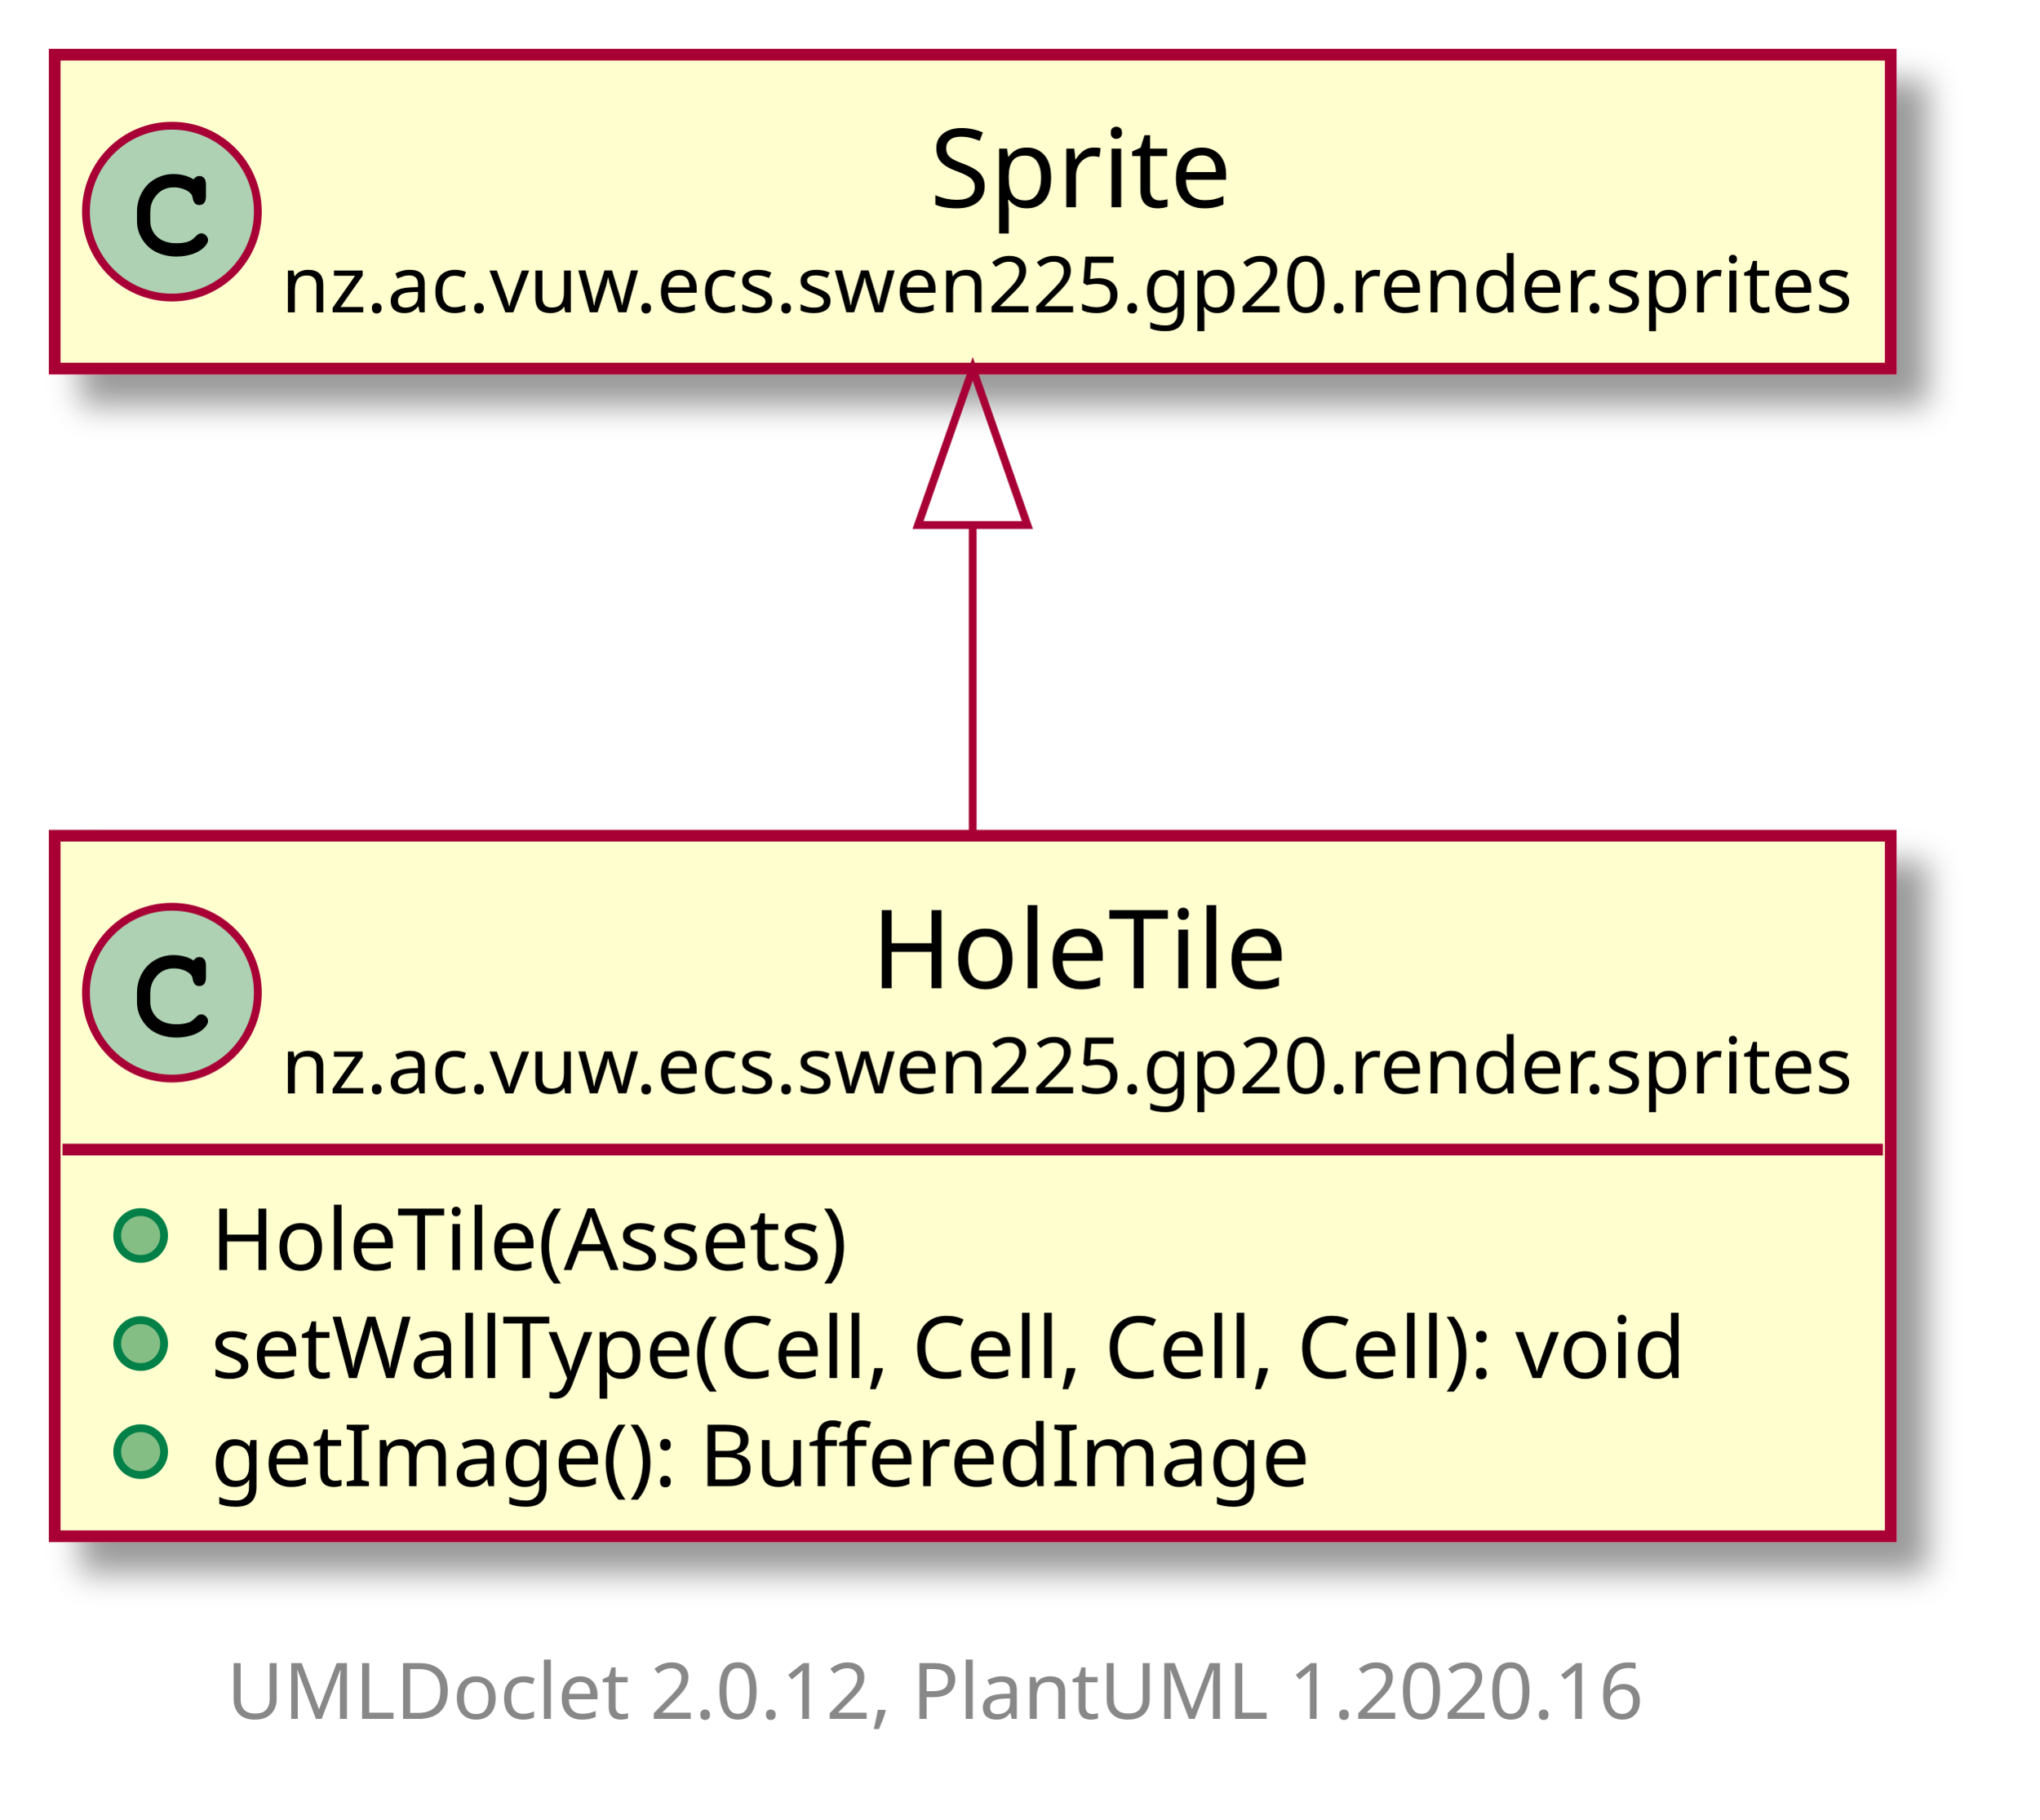
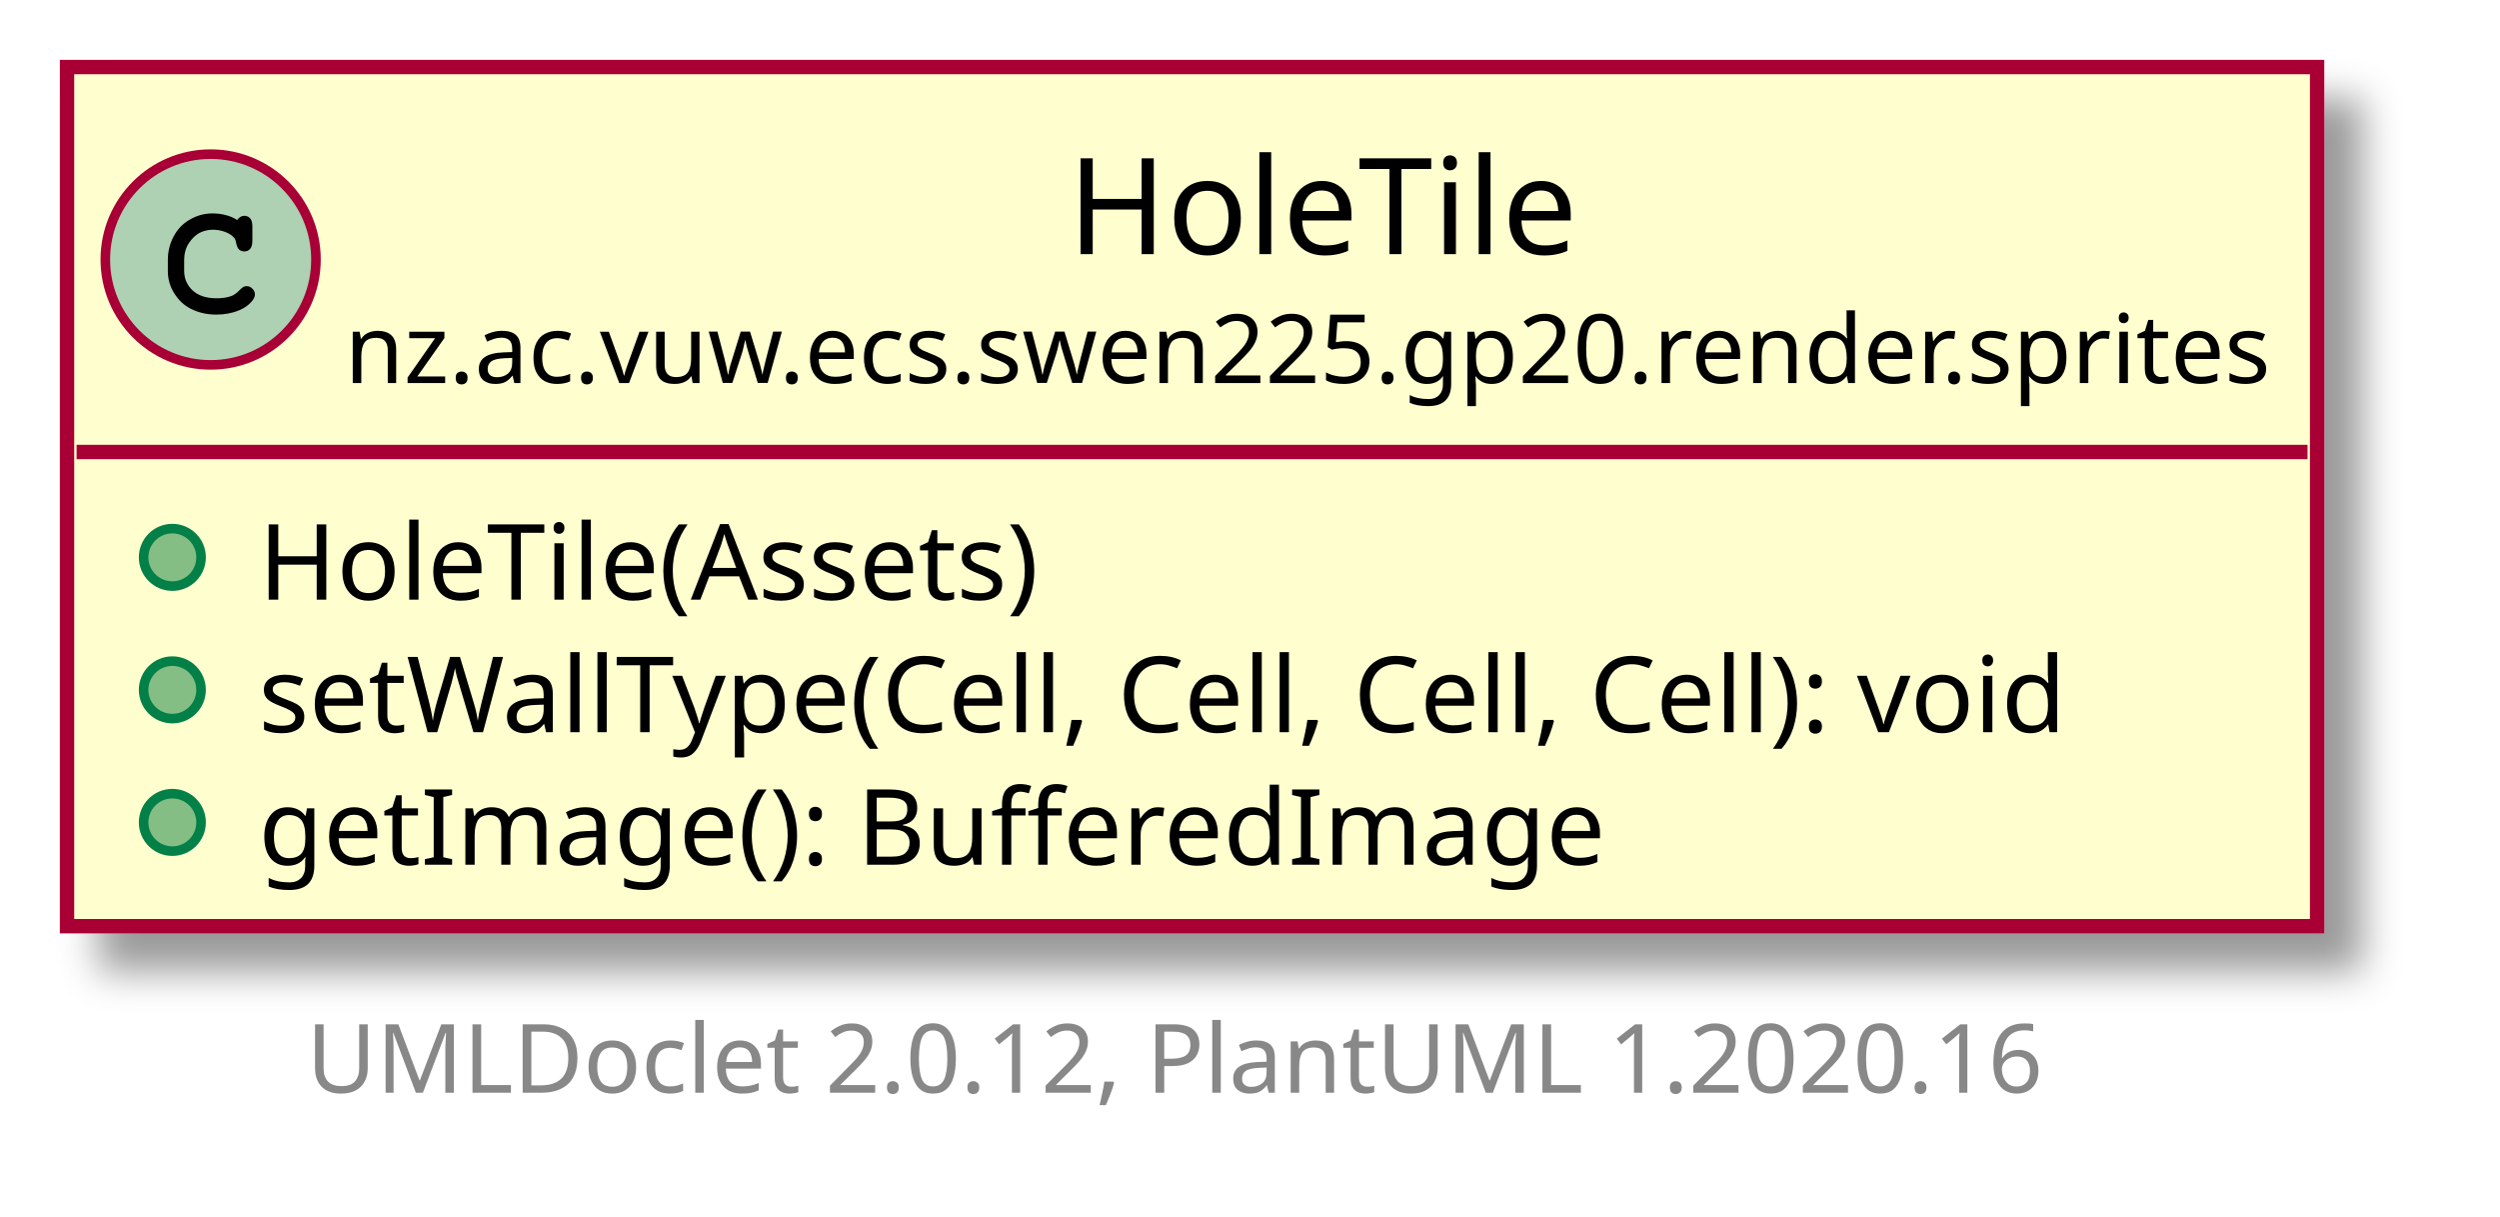
- <svg xmlns="http://www.w3.org/2000/svg" xmlns:xlink="http://www.w3.org/1999/xlink" contentScriptType="application/ecmascript" contentStyleType="text/css" height="233px" preserveAspectRatio="none" style="width:261px;height:233px;" version="1.1" viewBox="0 0 261 233" width="261px" zoomAndPan="magnify">
+ <svg xmlns="http://www.w3.org/2000/svg" xmlns:xlink="http://www.w3.org/1999/xlink" contentScriptType="application/ecmascript" contentStyleType="text/css" height="127px" preserveAspectRatio="none" style="width:261px;height:127px;" version="1.1" viewBox="0 0 261 127" width="261px" zoomAndPan="magnify">
  <defs>
-     <filter height="300%" id="f1t4ploowa1275" width="300%" x="-1" y="-1">
+     <filter height="300%" id="fa2m9rg66q28w" width="300%" x="-1" y="-1">
      <feGaussianBlur result="blurOut" stdDeviation="2.0" />
      <feColorMatrix in="blurOut" result="blurOut2" type="matrix" values="0 0 0 0 0 0 0 0 0 0 0 0 0 0 0 0 0 0 .4 0" />
      <feOffset dx="4.0" dy="4.0" in="blurOut2" result="blurOut3" />
      <feBlend in="SourceGraphic" in2="blurOut3" mode="normal" />
    </filter>
  </defs>
  <g>
    <a href="HoleTile.html" target="_top" title="HoleTile.html" xlink:actuate="onRequest" xlink:href="HoleTile.html" xlink:show="new" xlink:title="HoleTile.html" xlink:type="simple">
-       <rect codeLine="5" fill="#FEFECE" filter="url(#f1t4ploowa1275)" height="89.695" id="nz.ac.vuw.ecs.swen225.gp20.render.sprites.HoleTile" style="stroke: #A80036; stroke-width: 1.5;" width="235" x="7" y="107" />
-       <ellipse cx="22" cy="127.094" fill="#ADD1B2" rx="11" ry="11" style="stroke: #A80036; stroke-width: 1.0;" />
-       <path d="M24.766,122.969 Q24.922,122.75 25.109,122.641 Q25.297,122.531 25.516,122.531 Q25.891,122.531 26.125,122.797 Q26.359,123.047 26.359,123.656 L26.359,125.109 Q26.359,125.719 26.125,125.984 Q25.891,126.25 25.516,126.25 Q25.172,126.25 24.969,126.047 Q24.766,125.859 24.656,125.344 Q24.609,124.984 24.422,124.797 Q24.094,124.422 23.484,124.203 Q22.875,123.984 22.25,123.984 Q21.484,123.984 20.844,124.312 Q20.219,124.641 19.719,125.391 Q19.234,126.141 19.234,127.172 L19.234,128.266 Q19.234,129.5 20.125,130.328 Q21.016,131.141 22.609,131.141 Q23.547,131.141 24.203,130.891 Q24.594,130.734 25.016,130.297 Q25.281,130.031 25.422,129.953 Q25.578,129.875 25.781,129.875 Q26.109,129.875 26.359,130.141 Q26.625,130.391 26.625,130.734 Q26.625,131.078 26.281,131.484 Q25.781,132.062 24.984,132.391 Q23.906,132.844 22.609,132.844 Q21.094,132.844 19.891,132.219 Q18.906,131.719 18.219,130.656 Q17.531,129.578 17.531,128.297 L17.531,127.141 Q17.531,125.812 18.141,124.672 Q18.766,123.516 19.859,122.906 Q20.953,122.281 22.188,122.281 Q22.922,122.281 23.562,122.453 Q24.219,122.609 24.766,122.969 Z " />
-       <text fill="#000000" font-family="sans-serif" font-size="14" lengthAdjust="spacingAndGlyphs" textLength="52" x="111.5" y="126.533">HoleTile</text>
-       <text fill="#000000" font-family="sans-serif" font-size="10" lengthAdjust="spacingAndGlyphs" textLength="203" x="36" y="139.99">nz.ac.vuw.ecs.swen225.gp20.render.sprites</text>
-       <line style="stroke: #A80036; stroke-width: 1.5;" x1="8" x2="241" y1="147.188" y2="147.188" />
-       <ellipse cx="18" cy="158.188" fill="#84BE84" rx="3" ry="3" style="stroke: #038048; stroke-width: 1.0;" />
-       <text fill="#000000" font-family="sans-serif" font-size="11" lengthAdjust="spacingAndGlyphs" textLength="81" x="27" y="162.606">HoleTile(Assets)</text>
-       <ellipse cx="18" cy="172.023" fill="#84BE84" rx="3" ry="3" style="stroke: #038048; stroke-width: 1.0;" />
-       <text fill="#000000" font-family="sans-serif" font-size="11" lengthAdjust="spacingAndGlyphs" textLength="184" x="27" y="176.442">setWallType(Cell, Cell, Cell, Cell): void</text>
-       <ellipse cx="18" cy="185.859" fill="#84BE84" rx="3" ry="3" style="stroke: #038048; stroke-width: 1.0;" />
-       <text fill="#000000" font-family="sans-serif" font-size="11" lengthAdjust="spacingAndGlyphs" textLength="130" x="27" y="190.278">getImage(): BufferedImage</text>
-     </a>
-     <a href="Sprite.html" target="_top" title="Sprite.html" xlink:actuate="onRequest" xlink:href="Sprite.html" xlink:show="new" xlink:title="Sprite.html" xlink:type="simple">
-       <rect codeLine="11" fill="#FEFECE" filter="url(#f1t4ploowa1275)" height="40.188" id="nz.ac.vuw.ecs.swen225.gp20.render.sprites.Sprite" style="stroke: #A80036; stroke-width: 1.5;" width="235" x="7" y="7" />
+       <rect codeLine="5" fill="#FEFECE" filter="url(#fa2m9rg66q28w)" height="89.695" id="nz.ac.vuw.ecs.swen225.gp20.render.sprites.HoleTile" style="stroke: #A80036; stroke-width: 1.5;" width="235" x="7" y="7" />
      <ellipse cx="22" cy="27.094" fill="#ADD1B2" rx="11" ry="11" style="stroke: #A80036; stroke-width: 1.0;" />
      <path d="M24.766,22.969 Q24.922,22.75 25.109,22.641 Q25.297,22.531 25.516,22.531 Q25.891,22.531 26.125,22.797 Q26.359,23.047 26.359,23.656 L26.359,25.109 Q26.359,25.719 26.125,25.984 Q25.891,26.25 25.516,26.25 Q25.172,26.25 24.969,26.047 Q24.766,25.859 24.656,25.344 Q24.609,24.984 24.422,24.797 Q24.094,24.422 23.484,24.203 Q22.875,23.984 22.25,23.984 Q21.484,23.984 20.844,24.312 Q20.219,24.641 19.719,25.391 Q19.234,26.141 19.234,27.172 L19.234,28.266 Q19.234,29.5 20.125,30.328 Q21.016,31.141 22.609,31.141 Q23.547,31.141 24.203,30.891 Q24.594,30.734 25.016,30.297 Q25.281,30.031 25.422,29.953 Q25.578,29.875 25.781,29.875 Q26.109,29.875 26.359,30.141 Q26.625,30.391 26.625,30.734 Q26.625,31.078 26.281,31.484 Q25.781,32.062 24.984,32.391 Q23.906,32.844 22.609,32.844 Q21.094,32.844 19.891,32.219 Q18.906,31.719 18.219,30.656 Q17.531,29.578 17.531,28.297 L17.531,27.141 Q17.531,25.812 18.141,24.672 Q18.766,23.516 19.859,22.906 Q20.953,22.281 22.188,22.281 Q22.922,22.281 23.562,22.453 Q24.219,22.609 24.766,22.969 Z " />
-       <text fill="#000000" font-family="sans-serif" font-size="14" lengthAdjust="spacingAndGlyphs" textLength="37" x="119" y="26.533">Sprite</text>
+       <text fill="#000000" font-family="sans-serif" font-size="14" lengthAdjust="spacingAndGlyphs" textLength="52" x="111.5" y="26.533">HoleTile</text>
      <text fill="#000000" font-family="sans-serif" font-size="10" lengthAdjust="spacingAndGlyphs" textLength="203" x="36" y="39.99">nz.ac.vuw.ecs.swen225.gp20.render.sprites</text>
+       <line style="stroke: #A80036; stroke-width: 1.5;" x1="8" x2="241" y1="47.188" y2="47.188" />
+       <ellipse cx="18" cy="58.188" fill="#84BE84" rx="3" ry="3" style="stroke: #038048; stroke-width: 1.0;" />
+       <text fill="#000000" font-family="sans-serif" font-size="11" lengthAdjust="spacingAndGlyphs" textLength="81" x="27" y="62.606">HoleTile(Assets)</text>
+       <ellipse cx="18" cy="72.023" fill="#84BE84" rx="3" ry="3" style="stroke: #038048; stroke-width: 1.0;" />
+       <text fill="#000000" font-family="sans-serif" font-size="11" lengthAdjust="spacingAndGlyphs" textLength="184" x="27" y="76.442">setWallType(Cell, Cell, Cell, Cell): void</text>
+       <ellipse cx="18" cy="85.859" fill="#84BE84" rx="3" ry="3" style="stroke: #038048; stroke-width: 1.0;" />
+       <text fill="#000000" font-family="sans-serif" font-size="11" lengthAdjust="spacingAndGlyphs" textLength="130" x="27" y="90.278">getImage(): BufferedImage</text>
    </a>
-     <path codeLine="13" d="M124.5,67.25 C124.5,79.89 124.5,93.98 124.5,106.94 " fill="none" id="nz.ac.vuw.ecs.swen225.gp20.render.sprites.Sprite-backto-nz.ac.vuw.ecs.swen225.gp20.render.sprites.HoleTile" style="stroke: #A80036; stroke-width: 1.0;" />
-     <polygon fill="none" points="117.5,67.22,124.5,47.22,131.5,67.22,117.5,67.22" style="stroke: #A80036; stroke-width: 1.0;" />
-     <text fill="#888888" font-family="sans-serif" font-size="10" lengthAdjust="spacingAndGlyphs" textLength="185" x="29" y="220.076">UMLDoclet 2.0.12, PlantUML 1.2020.16</text>
+     <text fill="#888888" font-family="sans-serif" font-size="10" lengthAdjust="spacingAndGlyphs" textLength="185" x="32" y="114.076">UMLDoclet 2.0.12, PlantUML 1.2020.16</text>
  </g>
</svg>
